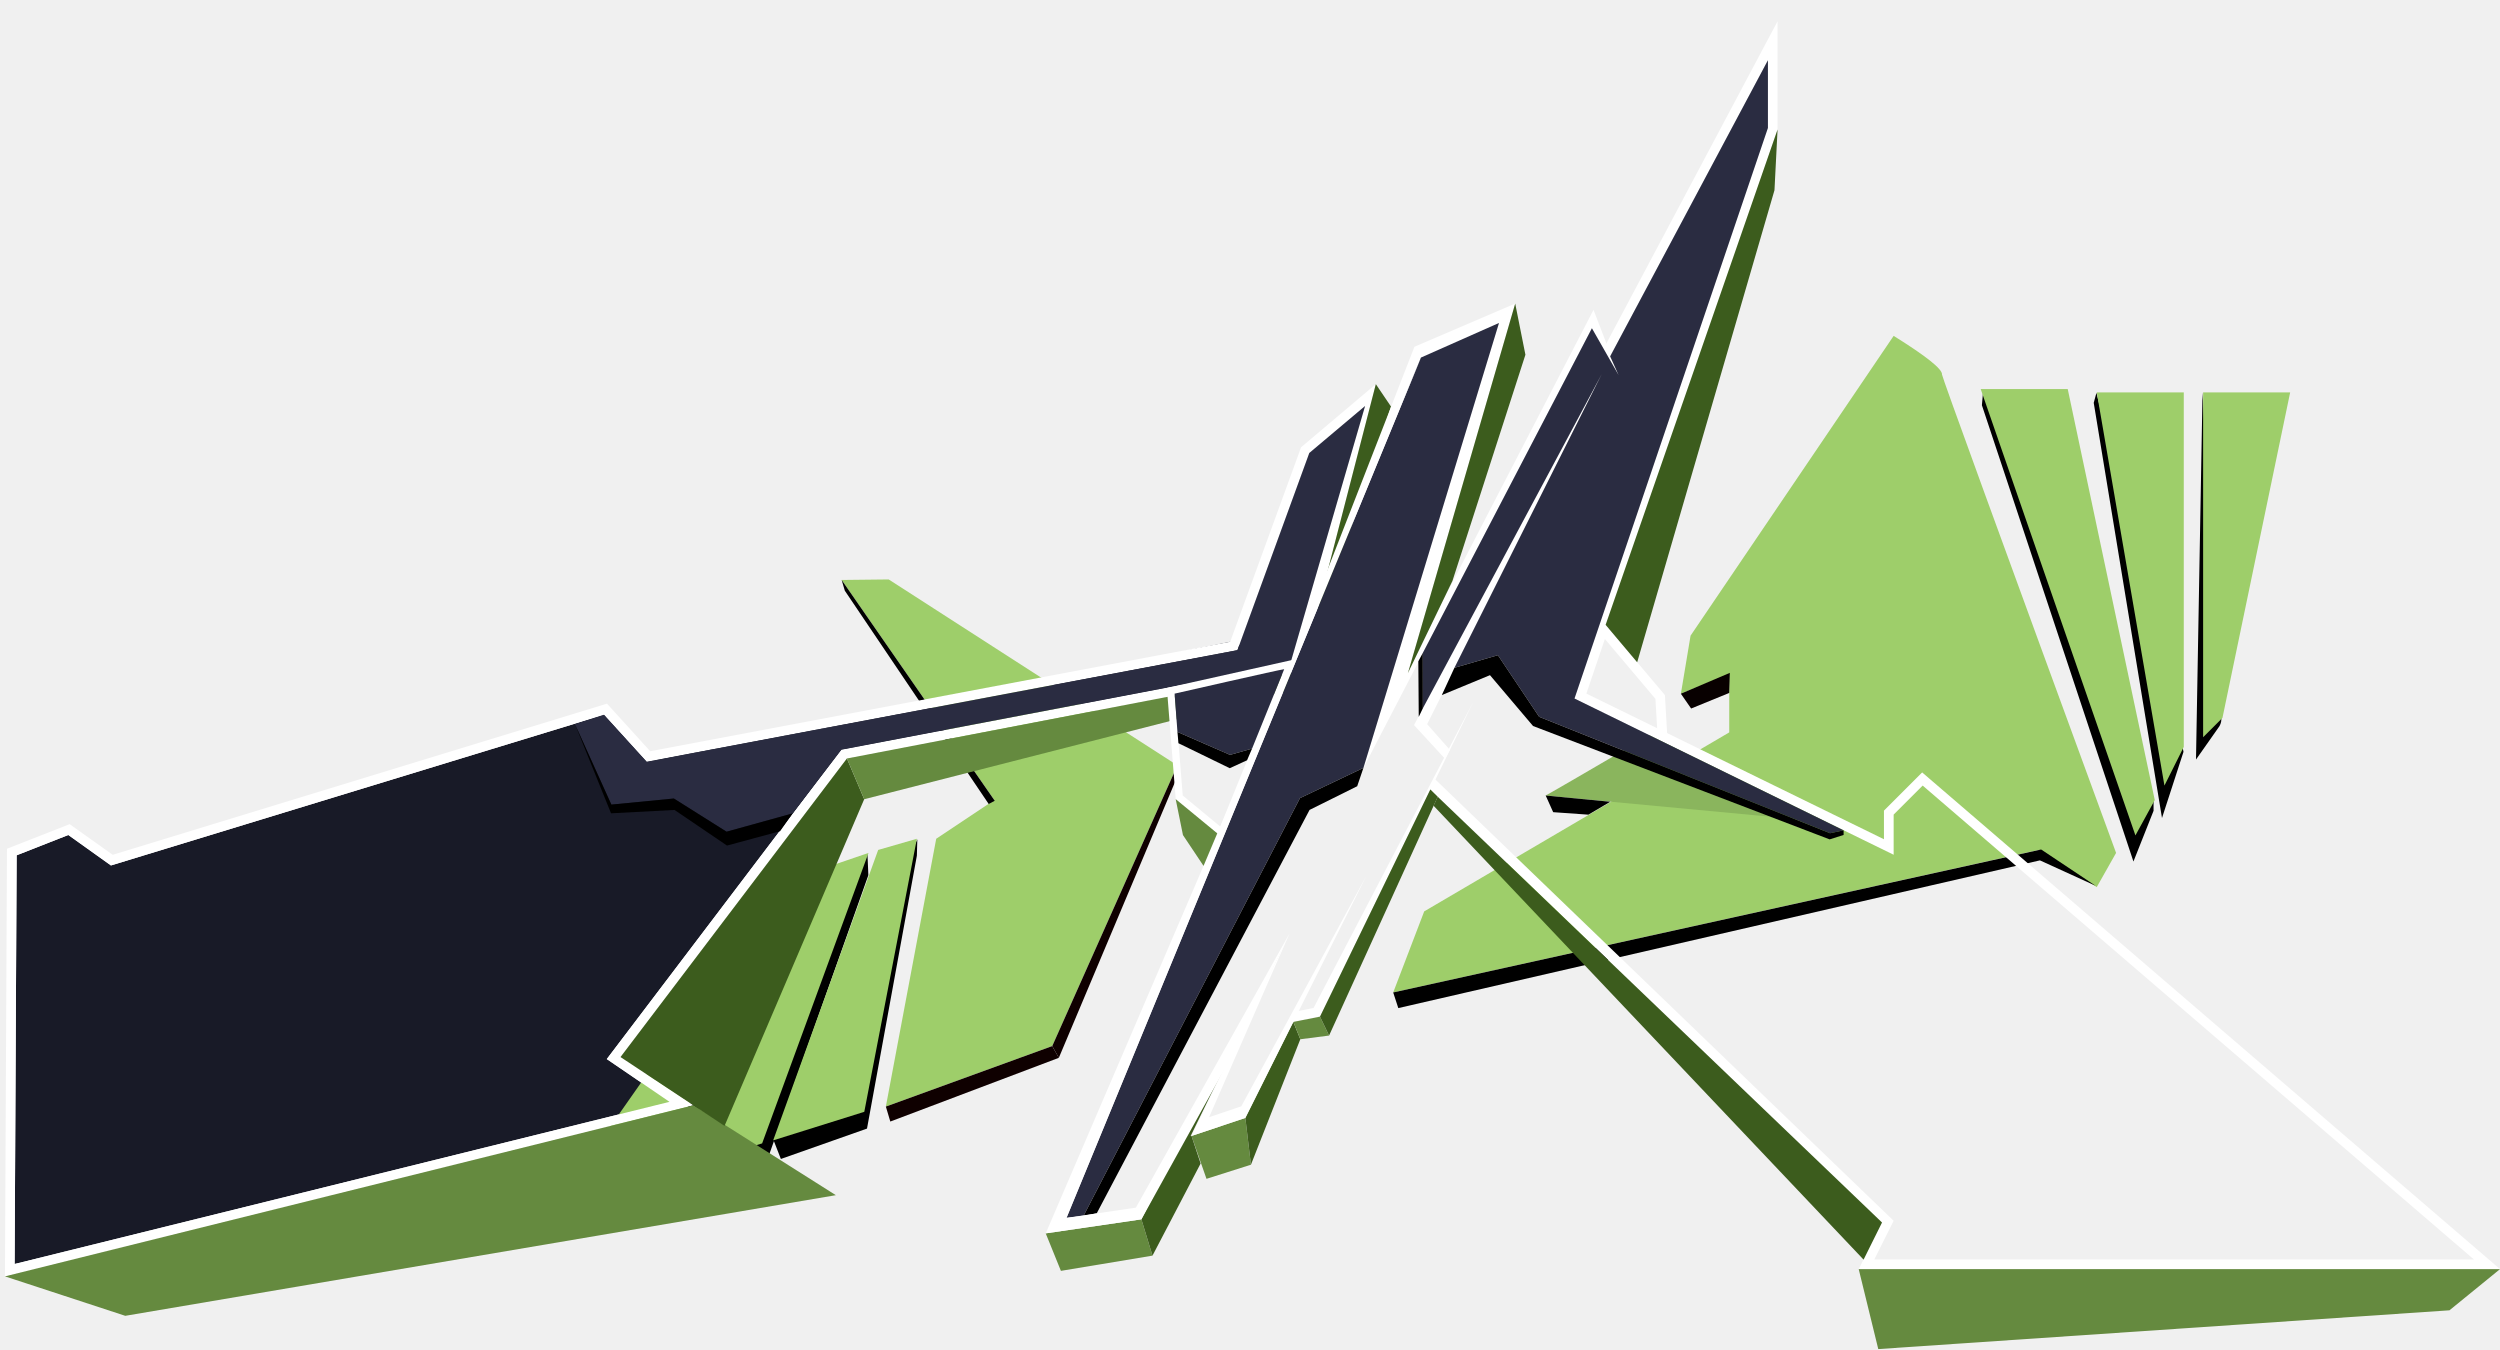
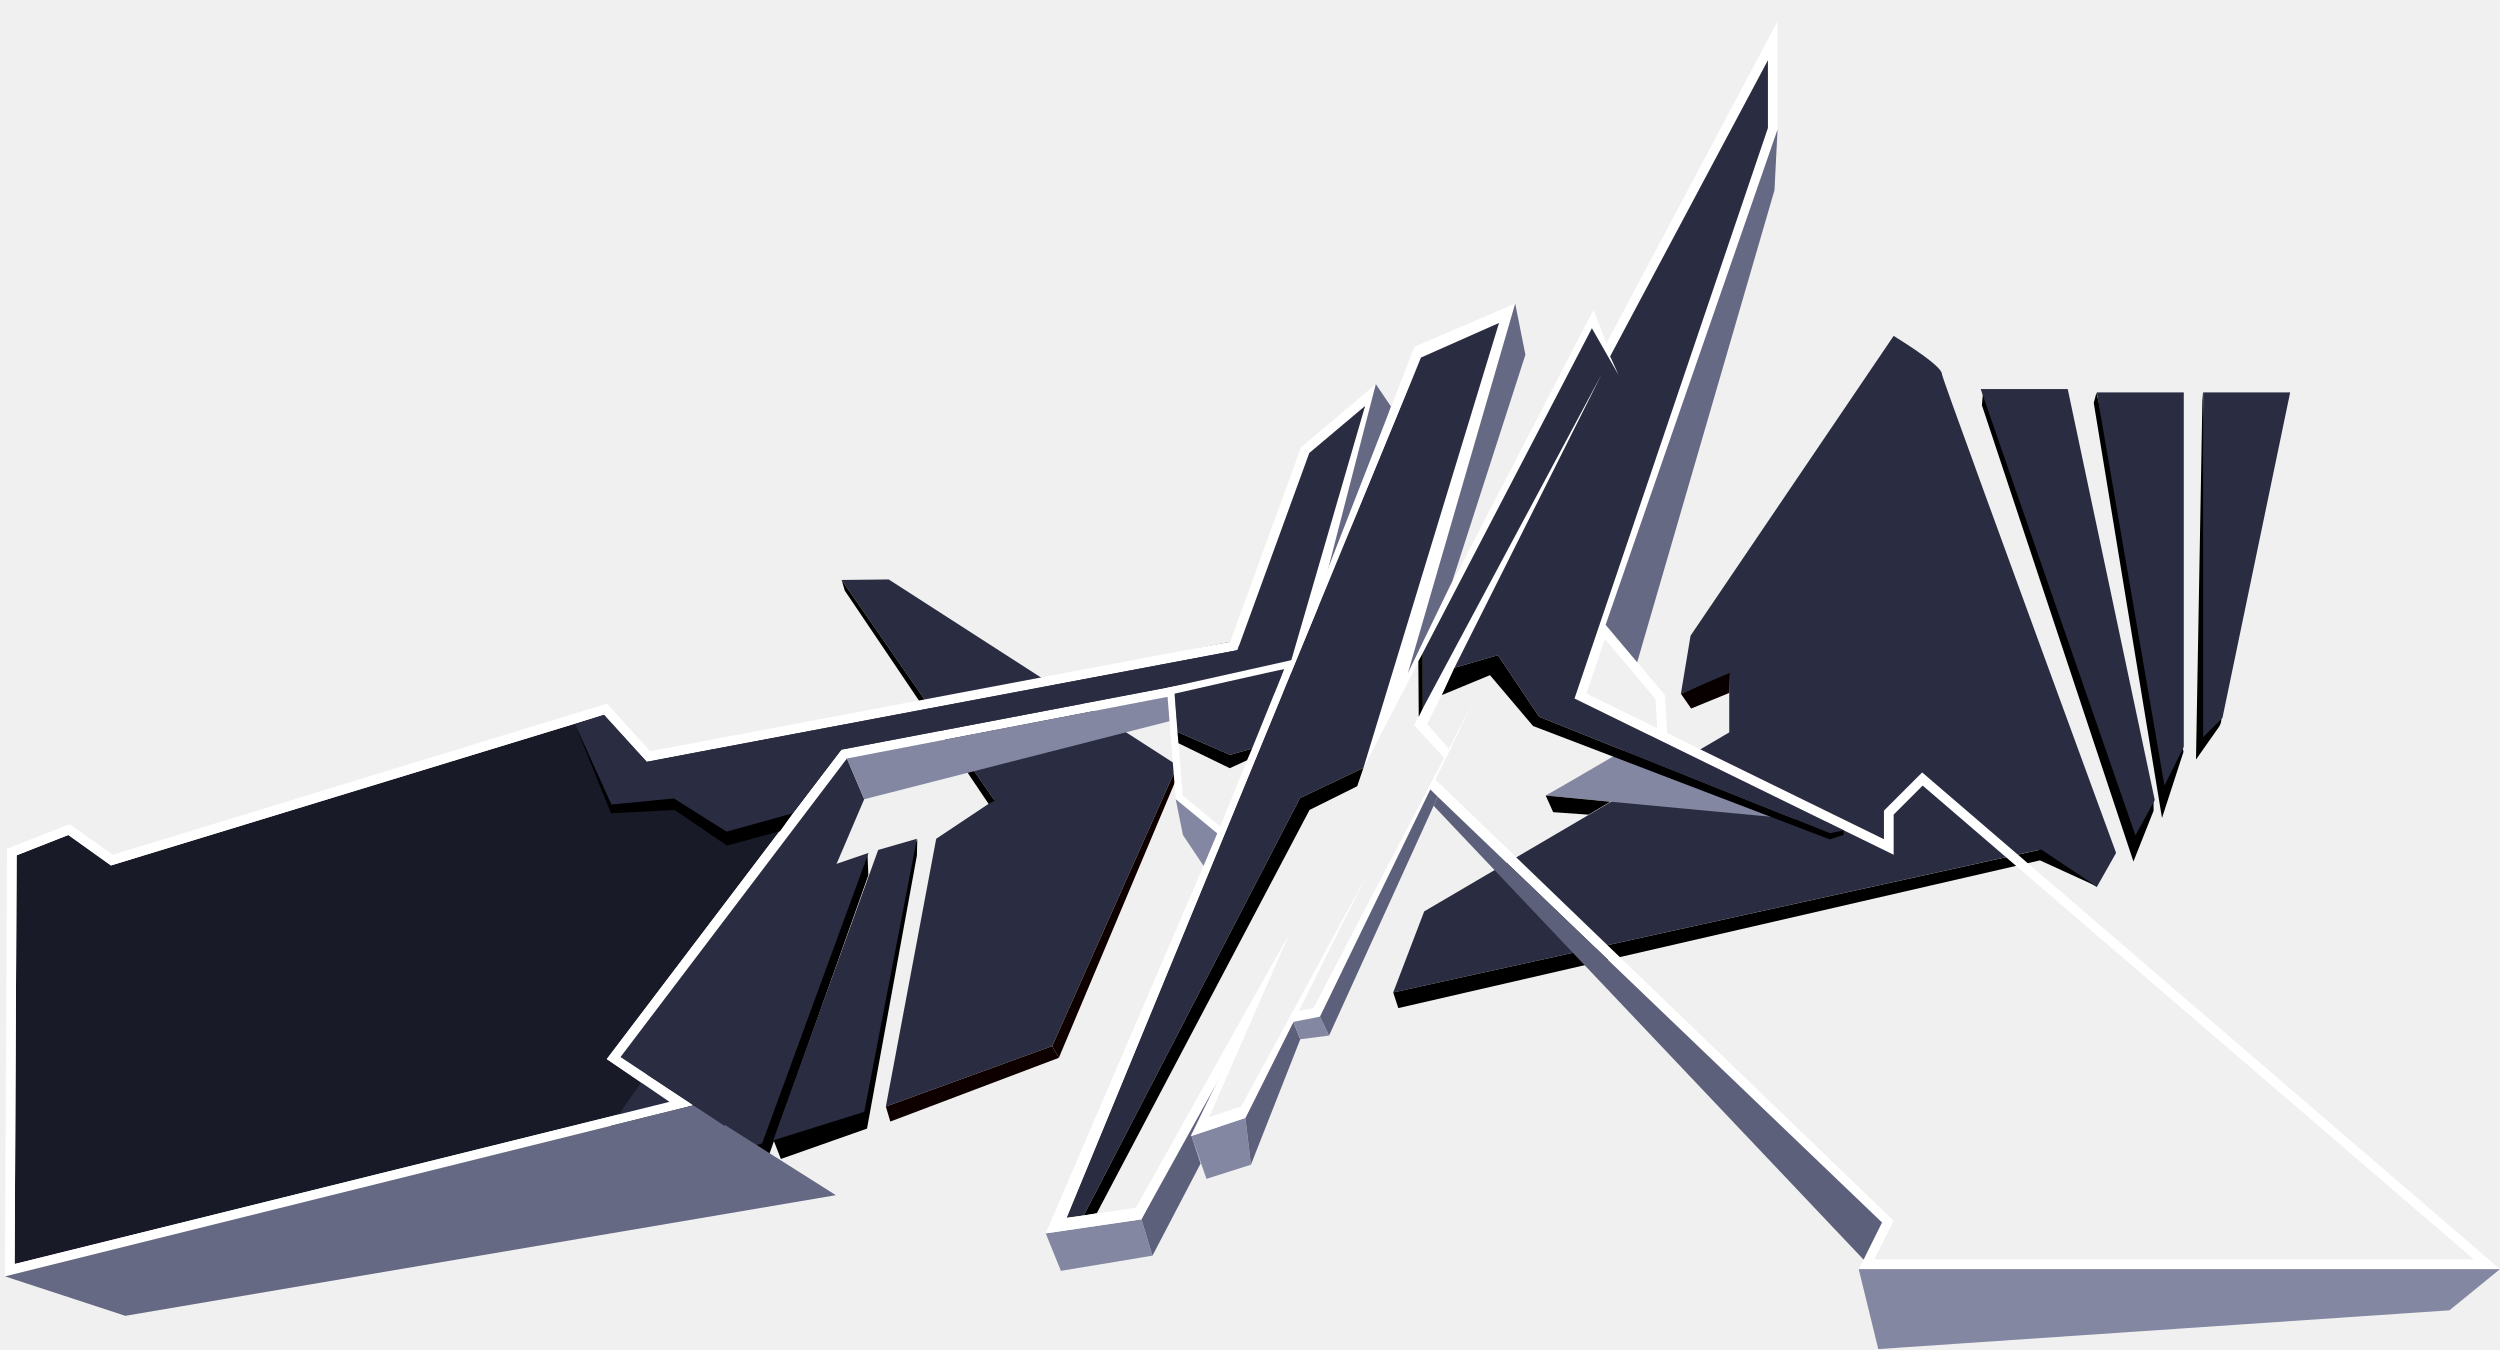
<svg xmlns="http://www.w3.org/2000/svg" style="isolation:isolate" viewBox="0 0 258.502 139.495" width="258.502pt" height="139.495pt" version="1.1" id="svg314">
  <defs id="defs195">
    <clipPath id="_clipPath_VL4lQNFTekCiBlrKs3lIcRmLPUe8LF3L">
      <rect width="257.7" height="131.15" id="rect192" x="0" y="0" />
    </clipPath>
  </defs>
  <g id="layer1" style="display:none" transform="translate(0.8019242,0.3488306)">
-     <rect style="fill:#a0a0b1;fill-opacity:1;fill-rule:evenodd;stroke:none;stroke-width:0.775" id="rect421" width="258.503" height="140.241" x="-0.802" y="-0.349" />
+     <rect style="fill:#505269;fill-opacity:1;fill-rule:evenodd;stroke:none;stroke-width:0.775" id="rect421" width="258.503" height="140.241" x="-0.802" y="-0.349" />
  </g>
  <g id="layer10">
    <path style="font-variation-settings:normal;opacity:1;vector-effect:none;fill:#181a27;fill-opacity:1;stroke:none;stroke-width:14.173;stroke-linecap:butt;stroke-linejoin:miter;stroke-miterlimit:4;stroke-dasharray:none;stroke-dashoffset:0;stroke-opacity:1;-inkscape-stroke:none;stop-color:#000000;stop-opacity:1" d="m 127.202,66.359 -60.33,12.41 -4.42,-4.86 -50.98,15.58 -4.41,-3.15 -5.34,2.1 -0.21,42.26 67.714,-16.767 -6.484,-4.423 24.26,-31.99 46.401,-8.846 z" id="path7377" />
  </g>
  <g clip-path="url(#_clipPath_VL4lQNFTekCiBlrKs3lIcRmLPUe8LF3L)" id="g312" transform="translate(0.8019242,0.3488306)">
    <clipPath id="_clipPath_2R05YMjZbD0UgsZZwA9G1NSyA91KCKEh">
      <rect x="0" y="0" width="257.7" height="131.15" fill="#ffffff" id="rect199" />
    </clipPath>
    <g clip-path="url(#_clipPath_2R05YMjZbD0UgsZZwA9G1NSyA91KCKEh)" id="g294">
      <g id="g292">
        <g id="g274">
          <g id="g272">
            <g id="g206" />
            <g id="g214" />
            <g id="g228" />
            <g id="g234" />
            <g id="g240" />
            <g id="g246" />
            <g id="g252" />
            <g id="g258" />
            <g id="g264" />
            <g id="g270" />
          </g>
        </g>
      </g>
    </g>
  </g>
  <g id="block4" style="display:inline" transform="translate(0.8019242,0.3488306)" ref="block1">
    <path d="m 226.941,40.239 -0.675,37.949 2.425,-3.449 q 0.25,-0.437 0.187,-0.937 -0.062,-0.5 -1.937,-33.563 z" fill="#000000" id="path260" style="display:inline;isolation:isolate" />
-     <path d="M 227.003,40.227 V 75.88 l 2,-2 7,-33.653 z" fill="#9ece6a" id="path262" style="display:inline;isolation:isolate" />
+     <path d="M 227.003,40.227 V 75.88 l 2,-2 7,-33.653 z" fill="#9ece6a" id="path262" style="display:inline;isolation:isolate;fill:#2a2c41;fill-opacity:1" />
  </g>
  <g id="block3" style="display:inline" transform="translate(0.8019242,0.3488306)" ref="block2">
    <path d="m 215.972,40.27 -0.281,1.032 7.059,42.932 2.222,-6.839 -0.188,-1.031 z" fill="#000000" id="path254" style="display:inline;isolation:isolate" />
-     <path d="m 216.003,40.227 7,40.653 2,-4 V 40.227 Z" fill="#9ece6a" id="path256" style="display:inline;isolation:isolate" />
+     <path d="m 216.003,40.227 7,40.653 2,-4 V 40.227 Z" fill="#9ece6a" id="path256" style="display:inline;isolation:isolate;fill:#2a2c41;fill-opacity:1" />
  </g>
  <g id="block2" style="display:inline" transform="translate(0.8019242,0.3488306)" ref="block3">
    <path d="m 204.253,40.114 -0.125,1.438 q 15.505,46.697 15.669,47.182 l 2.081,-5.245 v -1.375 z" fill="#000000" id="path248" style="display:inline;isolation:isolate" />
-     <path d="m 204.003,39.88 16,46.154 2,-3.654 -9,-42.5 z" fill="#9ece6a" id="path250" style="display:inline;isolation:isolate" />
+     <path d="m 204.003,39.88 16,46.154 2,-3.654 -9,-42.5 z" fill="#9ece6a" id="path250" style="display:inline;isolation:isolate;fill:#2a2c41;fill-opacity:1" />
  </g>
  <g id="block1" style="display:inline" transform="translate(0.8019242,0.3488306)" ref="block4">
-     <path d="M 146.462,93.889 178.003,75.38 v -6 l -5,2 1,-6 21,-31 c 3.389,2.111 5.055,3.445 5,4 -0.018,0.183 5.982,16.67 18,49.462 l -2,3.538 -6,-3.846 -66.747,14.739 z" fill="#9ece6a" id="path202" style="isolation:isolate" />
+     <path d="M 146.462,93.889 178.003,75.38 v -6 l -5,2 1,-6 21,-31 c 3.389,2.111 5.055,3.445 5,4 -0.018,0.183 5.982,16.67 18,49.462 l -2,3.538 -6,-3.846 -66.747,14.739 z" fill="#9ece6a" id="path202" style="isolation:isolate;fill:#2a2c41;fill-opacity:1" />
    <path d="m 143.256,102.273 0.527,1.616 66.345,-15.275 5.75,2.625 -5.625,-3.75 c -22.331,4.933 -66.997,14.784 -66.997,14.784 z" fill="#000000" id="path204" style="isolation:isolate" />
-     <path d="m 169.825,75.638 q -10.737,6.278 -10.831,6.278 0.153,0.014 0.305,0.029 c 19.312,1.818 28.926,2.716 28.843,2.693 z" fill="#8ab55d" id="path266" style="isolation:isolate" />
+     <path d="m 169.825,75.638 q -10.737,6.278 -10.831,6.278 0.153,0.014 0.305,0.029 c 19.312,1.818 28.926,2.716 28.843,2.693 z" fill="#8ab55d" id="path266" style="isolation:isolate;fill:#8387a2;fill-opacity:1" />
    <path d="m 159.025,81.912 0.772,1.719 3.644,0.258 2.262,-1.336 z" fill="#000000" id="path288" style="isolation:isolate" />
    <path d="m 173,71.381 1.063,1.532 3.937,-1.61 0.063,-2.078 z" fill="#080000" id="path290" style="isolation:isolate" />
  </g>
  <g id="block8" style="display:inline" transform="translate(0.8019242,0.3488306)" ref="block5">
    <path d="m 56.55,124.505 3.078,1.734 7.75,-2.906 15.82,-31.078 -0.257,-2.297 z" fill="#000000" id="path230" style="display:inline;isolation:isolate" />
-     <path d="m 83.003,89.88 -16.5,31.539 -10,3 23.5,-33.539 z" fill="#9ece6a" id="path232" style="display:inline;isolation:isolate" />
+     <path d="m 83.003,89.88 -16.5,31.539 -10,3 23.5,-33.539 z" fill="#9ece6a" id="path232" style="display:inline;isolation:isolate;fill:#2a2c41;fill-opacity:1" />
  </g>
  <g id="block7" style="display:inline" transform="translate(0.8019242,0.3488306)" ref="block6">
    <path d="m 68.081,120.848 1.36,2.016 9.046,-3.141 0.808,-2.276 9.692,-27.302 -0.093,-2.203 z" fill="#000000" id="path242" style="display:inline;isolation:isolate" />
-     <path d="m 89.003,87.842 -11,30.038 -10,3 16.32,-31.438 z" fill="#9ece6a" id="path244" style="display:inline;isolation:isolate" />
+     <path d="m 89.003,87.842 -11,30.038 -10,3 16.32,-31.438 z" fill="#9ece6a" id="path244" style="display:inline;isolation:isolate;fill:#2a2c41;fill-opacity:1" />
  </g>
  <g id="block6" style="display:inline" transform="translate(0.8019242,0.3488306)" ref="block7">
    <path d="m 79.191,117.567 0.75,1.922 8.906,-3.141 5.156,-28.218 0.047,-1.688 z" fill="#000000" id="path236" style="display:inline;isolation:isolate" />
-     <path d="m 94.003,86.38 -5.437,28.234 -9.422,2.953 10.859,-30.033 z" fill="#9ece6a" id="path238" style="display:inline;isolation:isolate" />
+     <path d="m 94.003,86.38 -5.437,28.234 -9.422,2.953 10.859,-30.033 z" fill="#9ece6a" id="path238" style="display:inline;isolation:isolate;fill:#2a2c41;fill-opacity:1" />
  </g>
  <g id="block5" style="display:inline" transform="translate(0.8019242,0.3488306)" ref="block8">
-     <path d="M 91.09,59.565 120.939,78.789 108,107.817 90.796,114.072 96.003,86.38 l 6,-4 -15.779,-22.76 z" fill="#9ece6a" id="path218" style="isolation:isolate" />
+     <path d="M 91.09,59.565 120.939,78.789 108,107.817 90.796,114.072 96.003,86.38 l 6,-4 -15.779,-22.76 z" fill="#9ece6a" id="path218" style="isolation:isolate;fill:#2a2c41;fill-opacity:1" />
    <path d="m 90.796,114.072 0.461,1.548 17.425,-6.588 -0.682,-1.215 z" fill="#0f0000" id="path222" style="isolation:isolate" />
    <path d="M 86.224,59.62 102.054,82.45 101.432,82.788 86.553,60.731 Z" fill="#000000" id="path224" style="isolation:isolate" />
    <path style="fill:#0f0000;fill-opacity:1;stroke:none;stroke-width:0.75px;stroke-linecap:butt;stroke-linejoin:miter;stroke-opacity:1" d="m 108,107.817 c 0,0 12.939,-29.028 12.939,-29.028 l 0.046,1.038 -12.303,29.205 z" id="path17874" />
  </g>
  <g id="block9" style="display:inline" transform="translate(0.8019242,0.3488306)" ref="M_left">
    <path d="m 132.601,68.324 1.199,0.711 L 86.77,78.08 63.36,108.95 70.928,113.932 -0.29,131.63 -0.08,87.41 6.4,84.87 l 4.45,3.17 51.11,-15.63 4.47,4.92 59.97,-11.32 7.33,-20.11 7.73,-6.53 -7.659,29.665 -1.199,-0.711 L 140.35,41.63 134.58,46.49 127.15,66.88 66.07,78.42 61.65,73.56 10.67,89.14 6.26,85.99 0.92,88.09 0.71,130.35 68.424,113.583 61.94,109.16 86.2,77.17 Z" fill="#ffffff" id="path308" style="isolation:isolate" />
-     <path style="display:inline;isolation:isolate;fill:#658a3f;fill-opacity:1;stroke:none;stroke-width:0.75px;stroke-linecap:butt;stroke-linejoin:miter;stroke-opacity:1" d="m -0.29,131.63 12.442,4.078 73.472,-12.474 -14.696,-9.302 z" id="path24700" />
-     <path style="display:inline;isolation:isolate;fill:#3c5c1d;fill-opacity:1;stroke:none;stroke-width:0.75px;stroke-linecap:butt;stroke-linejoin:miter;stroke-opacity:0.971" d="M 74.117,116.071 88.557,82.293 86.77,78.08 63.36,108.95 Z" id="path25252" />
-     <path style="display:inline;isolation:isolate;fill:#658a3f;fill-opacity:1;stroke:none;stroke-width:0.75px;stroke-linecap:butt;stroke-linejoin:miter;stroke-opacity:1" d="m 88.557,82.293 44.897,-11.478 0.346,-1.779 -47.031,9.045 z" id="path25254" />
-     <path style="display:inline;isolation:isolate;fill:#3c5c1d;fill-opacity:1;stroke:none;stroke-width:0.75px;stroke-linecap:butt;stroke-linejoin:miter;stroke-opacity:1" d="m 142.262,39.719 1.569,2.32 -9.574,29.125 0.346,-1.779 z" id="path102660" transform="translate(-0.8019242,-0.3488306)" />
+     <path style="display:inline;isolation:isolate;fill:#666983;fill-opacity:1;stroke:none;stroke-width:0.75px;stroke-linecap:butt;stroke-linejoin:miter;stroke-opacity:1" d="m -0.29,131.63 12.442,4.078 73.472,-12.474 -14.696,-9.302 z" id="path24700" />
+     <path style="display:inline;isolation:isolate;fill:#2a2c41;fill-opacity:1;stroke:none;stroke-width:0.75px;stroke-linecap:butt;stroke-linejoin:miter;stroke-opacity:0.971" d="M 74.117,116.071 88.557,82.293 86.77,78.08 63.36,108.95 Z" id="path25252" />
+     <path style="display:inline;isolation:isolate;fill:#8387a2;fill-opacity:1;stroke:none;stroke-width:0.75px;stroke-linecap:butt;stroke-linejoin:miter;stroke-opacity:1" d="m 88.557,82.293 44.897,-11.478 0.346,-1.779 -47.031,9.045 z" id="path25254" />
+     <path style="display:inline;isolation:isolate;fill:#666983;fill-opacity:1;stroke:none;stroke-width:0.75px;stroke-linecap:butt;stroke-linejoin:miter;stroke-opacity:1" d="m 142.262,39.719 1.569,2.32 -9.574,29.125 0.346,-1.779 z" id="path102660" transform="translate(-0.8019242,-0.3488306)" />
    <path style="fill:#2a2c41;fill-opacity:1;stroke:none;stroke-width:0.75px;stroke-linecap:butt;stroke-linejoin:miter;stroke-opacity:1" d="m 127.15,66.88 7.43,-20.39 5.77,-4.86 -7.749,26.694 -46.401,8.846 -5.06,6.59 -6.816,1.889 -5.449,-3.432 -6.461,0.629 L 58.647,74.518 61.65,73.56 l 4.42,4.86 17.016,-3.222 z" id="path14922" />
    <path style="fill:#000000;fill-opacity:1;stroke:none;stroke-width:0.75px;stroke-linecap:butt;stroke-linejoin:miter;stroke-opacity:1" d="m 58.647,74.518 3.766,8.329 6.461,-0.629 5.449,3.432 6.816,-1.889 -1.283,1.838 -5.486,1.485 -5.426,-3.684 -6.565,0.348 z" id="path16710" />
  </g>
  <g id="block10" style="display:inline" transform="translate(0.8019242,0.3488306)" ref="M_right">
    <path d="m 147.516,80.156 47.487,45.724 -2,4 h 62 l -57,-49 -3,3 v 4.154 l -33,-16.154 20,-59 v -7 L 165.688,36.5 165.25,35.25 183,1.85 V 13.04 L 163.23,71.37 194,86.43 v -2.96 l 3.95,-3.95 20.873,17.942 38.877,33.418 h -66.31 l 2.41,-4.82 -46.706,-44.779 z" fill="#ffffff" id="path208" style="isolation:isolate" />
    <path d="m 149.122,77.19 -2.356,-2.659 18.047,-36.187 -19.407,36.281 3.212,3.488 z" fill="#ffffff" id="path210" style="isolation:isolate" />
    <path d="m 133.43,104.198 1.589,-0.318 16.54,-31.698 -15.873,32.588 -2.878,0.575 z" fill="#ffffff" id="path278" style="isolation:isolate" />
    <path d="M 128.37,79.349 145.452,35.507 155.871,31.039 144.773,69.258 140.177,79.053 154.195,33.047 l -8.07,3.578 z" fill="#ffffff" id="path298" style="isolation:isolate" />
    <path d="m 164.78,65.29 -0.32,-0.38 0.76,-0.65 0.33,0.39 5.8,6.87 0.22,3.76 0.03,0.49 -1,0.06 -0.03,-0.5 -0.2,-3.42 z" fill="#ffffff" id="path306" style="isolation:isolate" />
    <path d="m 142,74.125 21.969,-42.437 2.594,6.75 -2.761,-4.846 -23.625,45.461 z" fill="#ffffff" id="path276" style="isolation:isolate" />
-     <path style="display:inline;isolation:isolate;fill:#3c5c1d;fill-opacity:1;stroke:none;stroke-width:0.75px;stroke-linecap:butt;stroke-linejoin:miter;stroke-opacity:1" d="m 183.802,13.389 -0.32,6.28 -14.197,48.81 -3.263,-3.871 z" id="path94622" transform="translate(-0.8019242,-0.3488306)" />
-     <path style="display:inline;isolation:isolate;fill:#658a3f;fill-opacity:1;stroke:none;stroke-width:0.75px;stroke-linecap:butt;stroke-linejoin:miter;stroke-opacity:1" d="m 258.502,131.229 -5.226,4.258 -59.062,4.008 -2.022,-8.266 z" id="path68566" transform="translate(-0.8019242,-0.3488306)" />
-     <path style="display:inline;isolation:isolate;fill:#3c5c1d;fill-opacity:1;stroke:none;stroke-width:0.75px;stroke-linecap:butt;stroke-linejoin:miter;stroke-opacity:1" d="m 148.661,82.385 45.94,44.024 -1.906,3.837 -44.465,-46.934 z" id="path72600" transform="translate(-0.8019242,-0.3488306)" />
-     <path style="display:inline;isolation:isolate;fill:#3c5c1d;fill-opacity:1;stroke:none;stroke-width:0.75px;stroke-linecap:butt;stroke-linejoin:miter;stroke-opacity:1" d="m 156.673,31.388 -11.098,38.219 4.61,-9.545 7.544,-23.381 z" id="path68384" transform="translate(-0.8019242,-0.3488306)" />
-     <path style="display:inline;isolation:isolate;fill:#658a3f;fill-opacity:1;stroke:none;stroke-width:0.75px;stroke-linecap:butt;stroke-linejoin:miter;stroke-opacity:1" d="m 108.128,127.531 1.57,3.877 9.47,-1.573 -1.147,-3.755 z" id="path46914" transform="translate(-0.8019242,-0.3488306)" />
-     <path style="display:inline;isolation:isolate;fill:#658a3f;fill-opacity:1;stroke:none;stroke-width:0.75px;stroke-linecap:butt;stroke-linejoin:miter;stroke-opacity:1" d="m 123.202,117.459 1.55,4.433 4.597,-1.46 -0.578,-4.84 z" id="path54417" transform="translate(-0.8019242,-0.3488306)" />
-     <path style="display:inline;isolation:isolate;fill:#3c5c1d;fill-opacity:1;stroke:none;stroke-width:0.75px;stroke-linecap:butt;stroke-linejoin:miter;stroke-opacity:1" d="m 128.771,115.591 4.959,-9.923 0.722,1.793 -5.104,12.97 z" id="path58189" transform="translate(-0.8019242,-0.3488306)" />
-     <path style="display:inline;isolation:isolate;fill:#658a3f;fill-opacity:1;stroke:none;stroke-width:0.75px;stroke-linecap:butt;stroke-linejoin:miter;stroke-opacity:1" d="m 133.73,105.668 0.722,1.793 2.975,-0.384 -0.94,-1.958 z" id="path62263" transform="translate(-0.8019242,-0.3488306)" />
-     <path style="display:inline;isolation:isolate;fill:#3c5c1d;fill-opacity:1;stroke:none;stroke-width:0.75px;stroke-linecap:butt;stroke-linejoin:miter;stroke-opacity:1" d="m 136.488,105.119 11.408,-23.489 0.766,0.755 -11.234,24.692 z" id="path65322" transform="translate(-0.8019242,-0.3488306)" />
+     <path style="display:inline;isolation:isolate;fill:#666983;fill-opacity:1;stroke:none;stroke-width:0.75px;stroke-linecap:butt;stroke-linejoin:miter;stroke-opacity:1" d="m 183.802,13.389 -0.32,6.28 -14.197,48.81 -3.263,-3.871 z" id="path94622" transform="translate(-0.8019242,-0.3488306)" />
+     <path style="display:inline;isolation:isolate;fill:#8387a2;fill-opacity:1;stroke:none;stroke-width:0.75px;stroke-linecap:butt;stroke-linejoin:miter;stroke-opacity:1" d="m 258.502,131.229 -5.226,4.258 -59.062,4.008 -2.022,-8.266 z" id="path68566" transform="translate(-0.8019242,-0.3488306)" />
+     <path style="display:inline;isolation:isolate;fill:#5d607b;fill-opacity:1;stroke:none;stroke-width:0.75px;stroke-linecap:butt;stroke-linejoin:miter;stroke-opacity:1" d="m 148.661,82.385 45.94,44.024 -1.906,3.837 -44.465,-46.934 z" id="path72600" transform="translate(-0.8019242,-0.3488306)" />
+     <path style="display:inline;isolation:isolate;fill:#666983;fill-opacity:1;stroke:none;stroke-width:0.75px;stroke-linecap:butt;stroke-linejoin:miter;stroke-opacity:1" d="m 156.673,31.388 -11.098,38.219 4.61,-9.545 7.544,-23.381 z" id="path68384" transform="translate(-0.8019242,-0.3488306)" />
+     <path style="display:inline;isolation:isolate;fill:#8387a2;fill-opacity:1;stroke:none;stroke-width:0.75px;stroke-linecap:butt;stroke-linejoin:miter;stroke-opacity:1" d="m 108.128,127.531 1.57,3.877 9.47,-1.573 -1.147,-3.755 z" id="path46914" transform="translate(-0.8019242,-0.3488306)" />
+     <path style="display:inline;isolation:isolate;fill:#8387a2;fill-opacity:1;stroke:none;stroke-width:0.75px;stroke-linecap:butt;stroke-linejoin:miter;stroke-opacity:1" d="m 123.202,117.459 1.55,4.433 4.597,-1.46 -0.578,-4.84 z" id="path54417" transform="translate(-0.8019242,-0.3488306)" />
+     <path style="display:inline;isolation:isolate;fill:#5d607b;fill-opacity:1;stroke:none;stroke-width:0.75px;stroke-linecap:butt;stroke-linejoin:miter;stroke-opacity:1" d="m 128.771,115.591 4.959,-9.923 0.722,1.793 -5.104,12.97 z" id="path58189" transform="translate(-0.8019242,-0.3488306)" />
+     <path style="display:inline;isolation:isolate;fill:#8387a2;fill-opacity:1;stroke:none;stroke-width:0.75px;stroke-linecap:butt;stroke-linejoin:miter;stroke-opacity:1" d="m 133.73,105.668 0.722,1.793 2.975,-0.384 -0.94,-1.958 z" id="path62263" transform="translate(-0.8019242,-0.3488306)" />
+     <path style="display:inline;isolation:isolate;fill:#5d607b;fill-opacity:1;stroke:none;stroke-width:0.75px;stroke-linecap:butt;stroke-linejoin:miter;stroke-opacity:1" d="m 136.488,105.119 11.408,-23.489 0.766,0.755 -11.234,24.692 z" id="path65322" transform="translate(-0.8019242,-0.3488306)" />
    <path style="fill:#2a2c41;fill-opacity:1;stroke:none;stroke-width:0.75px;stroke-linecap:butt;stroke-linejoin:miter;stroke-opacity:1" d="m 146.125,36.625 8.07,-3.578 -14.018,46.006 -6.559,3.124 -22.37,43.172 -1.771,0.229 z" id="path9034" />
    <path style="fill:#000000;fill-opacity:1;stroke:none;stroke-width:0.75px;stroke-linecap:butt;stroke-linejoin:miter;stroke-opacity:1" d="m 111.248,125.349 1.356,-0.246 22.004,-41.706 4.925,-2.448 0.644,-1.896 -6.559,3.124 z" id="path12512" />
    <path style="fill:#2a2c41;fill-opacity:1;stroke:none;stroke-width:0.75px;stroke-linecap:butt;stroke-linejoin:miter;stroke-opacity:1" d="M 166.563,38.438 165.688,36.5 182.003,5.88 v 7 l -20,59 27.825,13.629 -1.408,0.3 -30.075,-12.04 -4.265,-6.37 -4.494,1.302 L 164.813,38.344 146.323,72.884 146.316,67.166 163.802,33.592 Z" id="path22020" />
    <path style="fill:#000000;fill-opacity:1;stroke:none;stroke-width:0.75px;stroke-linecap:butt;stroke-linejoin:miter;stroke-opacity:1" d="m 148.284,71.521 1.302,-2.82 4.494,-1.302 4.265,6.37 30.075,12.04 1.408,-0.3 v 0 l -1.5e-4,0.477 -1.442,0.458 -30.67,-11.723 -4.453,-5.257 z" id="path28971" />
    <path style="fill:#000000;fill-opacity:1;stroke:none;stroke-width:0.75px;stroke-linecap:butt;stroke-linejoin:miter;stroke-opacity:1" d="m 146.316,67.166 -0.462,0.868 0.043,5.742 0.426,-0.892 z" id="path36474" />
-     <path style="display:inline;isolation:isolate;fill:#3c5c1d;fill-opacity:1;stroke:none;stroke-width:0.75px;stroke-linecap:butt;stroke-linejoin:miter;stroke-opacity:1" d="m 119.168,129.834 4.977,-9.525 -0.943,-2.851 -0.092,0.01 9.339,-19.182 -14.428,27.793 z" id="path51124" transform="translate(-0.8019242,-0.3488306)" />
+     <path style="display:inline;isolation:isolate;fill:#5d607b;fill-opacity:1;stroke:none;stroke-width:0.75px;stroke-linecap:butt;stroke-linejoin:miter;stroke-opacity:1" d="m 119.168,129.834 4.977,-9.525 -0.943,-2.851 -0.092,0.01 9.339,-19.182 -14.428,27.793 z" id="path51124" transform="translate(-0.8019242,-0.3488306)" />
    <path d="m 140.484,90.211 -12.515,25.031 -5.569,1.868 10.136,-20.941 v 0 L 124.219,115.172 l 3.328,-1.125 z" fill="#ffffff" id="path296" style="isolation:isolate" />
    <path d="m 132.536,96.169 v 0 L 126.469,109.012 117.219,125.731 107.326,127.182 132.601,68.324 146.125,36.625 l -36.648,88.953 7.171,-1.055 z" fill="#ffffff" id="path300" style="isolation:isolate" />
    <path style="color:#000000;fill:#ffffff;-inkscape-stroke:none" d="m 133.219,67.803 -0.699,0.156 -12.668,2.826 0.918,11.494 3.994,3.307 0.854,0.663 z m -1.234,1.043 -6.611,16.273 -0.131,-0.109 -3.75,-3.105 L 120.652,71.375 Z" id="path23708" />
    <path style="fill:#2a2c41;fill-opacity:1;stroke:none;stroke-width:0.75px;stroke-linecap:butt;stroke-linejoin:miter;stroke-opacity:1" d="m 131.984,68.846 c -0.27,0 -11.332,2.529 -11.332,2.529 l 0.296,3.961 5.435,2.371 2.277,-0.648 z" id="path24120" />
    <path style="fill:#000000;fill-opacity:1;stroke:none;stroke-width:0.75px;stroke-linecap:butt;stroke-linejoin:miter;stroke-opacity:1" d="m 120.948,75.336 5.435,2.371 2.277,-0.648 -0.517,1.205 -1.788,0.82 -5.305,-2.583 z" id="path32756" />
-     <path style="fill:#658a3f;fill-opacity:1;stroke:none;stroke-width:0.75px;stroke-linecap:butt;stroke-linejoin:miter;stroke-opacity:1" d="m 120.764,82.282 0.752,3.714 2.128,3.187 1.417,-3.363 z" id="path33282" />
+     <path style="fill:#8387a2;fill-opacity:1;stroke:none;stroke-width:0.75px;stroke-linecap:butt;stroke-linejoin:miter;stroke-opacity:1" d="m 120.764,82.282 0.752,3.714 2.128,3.187 1.417,-3.363 z" id="path33282" />
  </g>
</svg>
